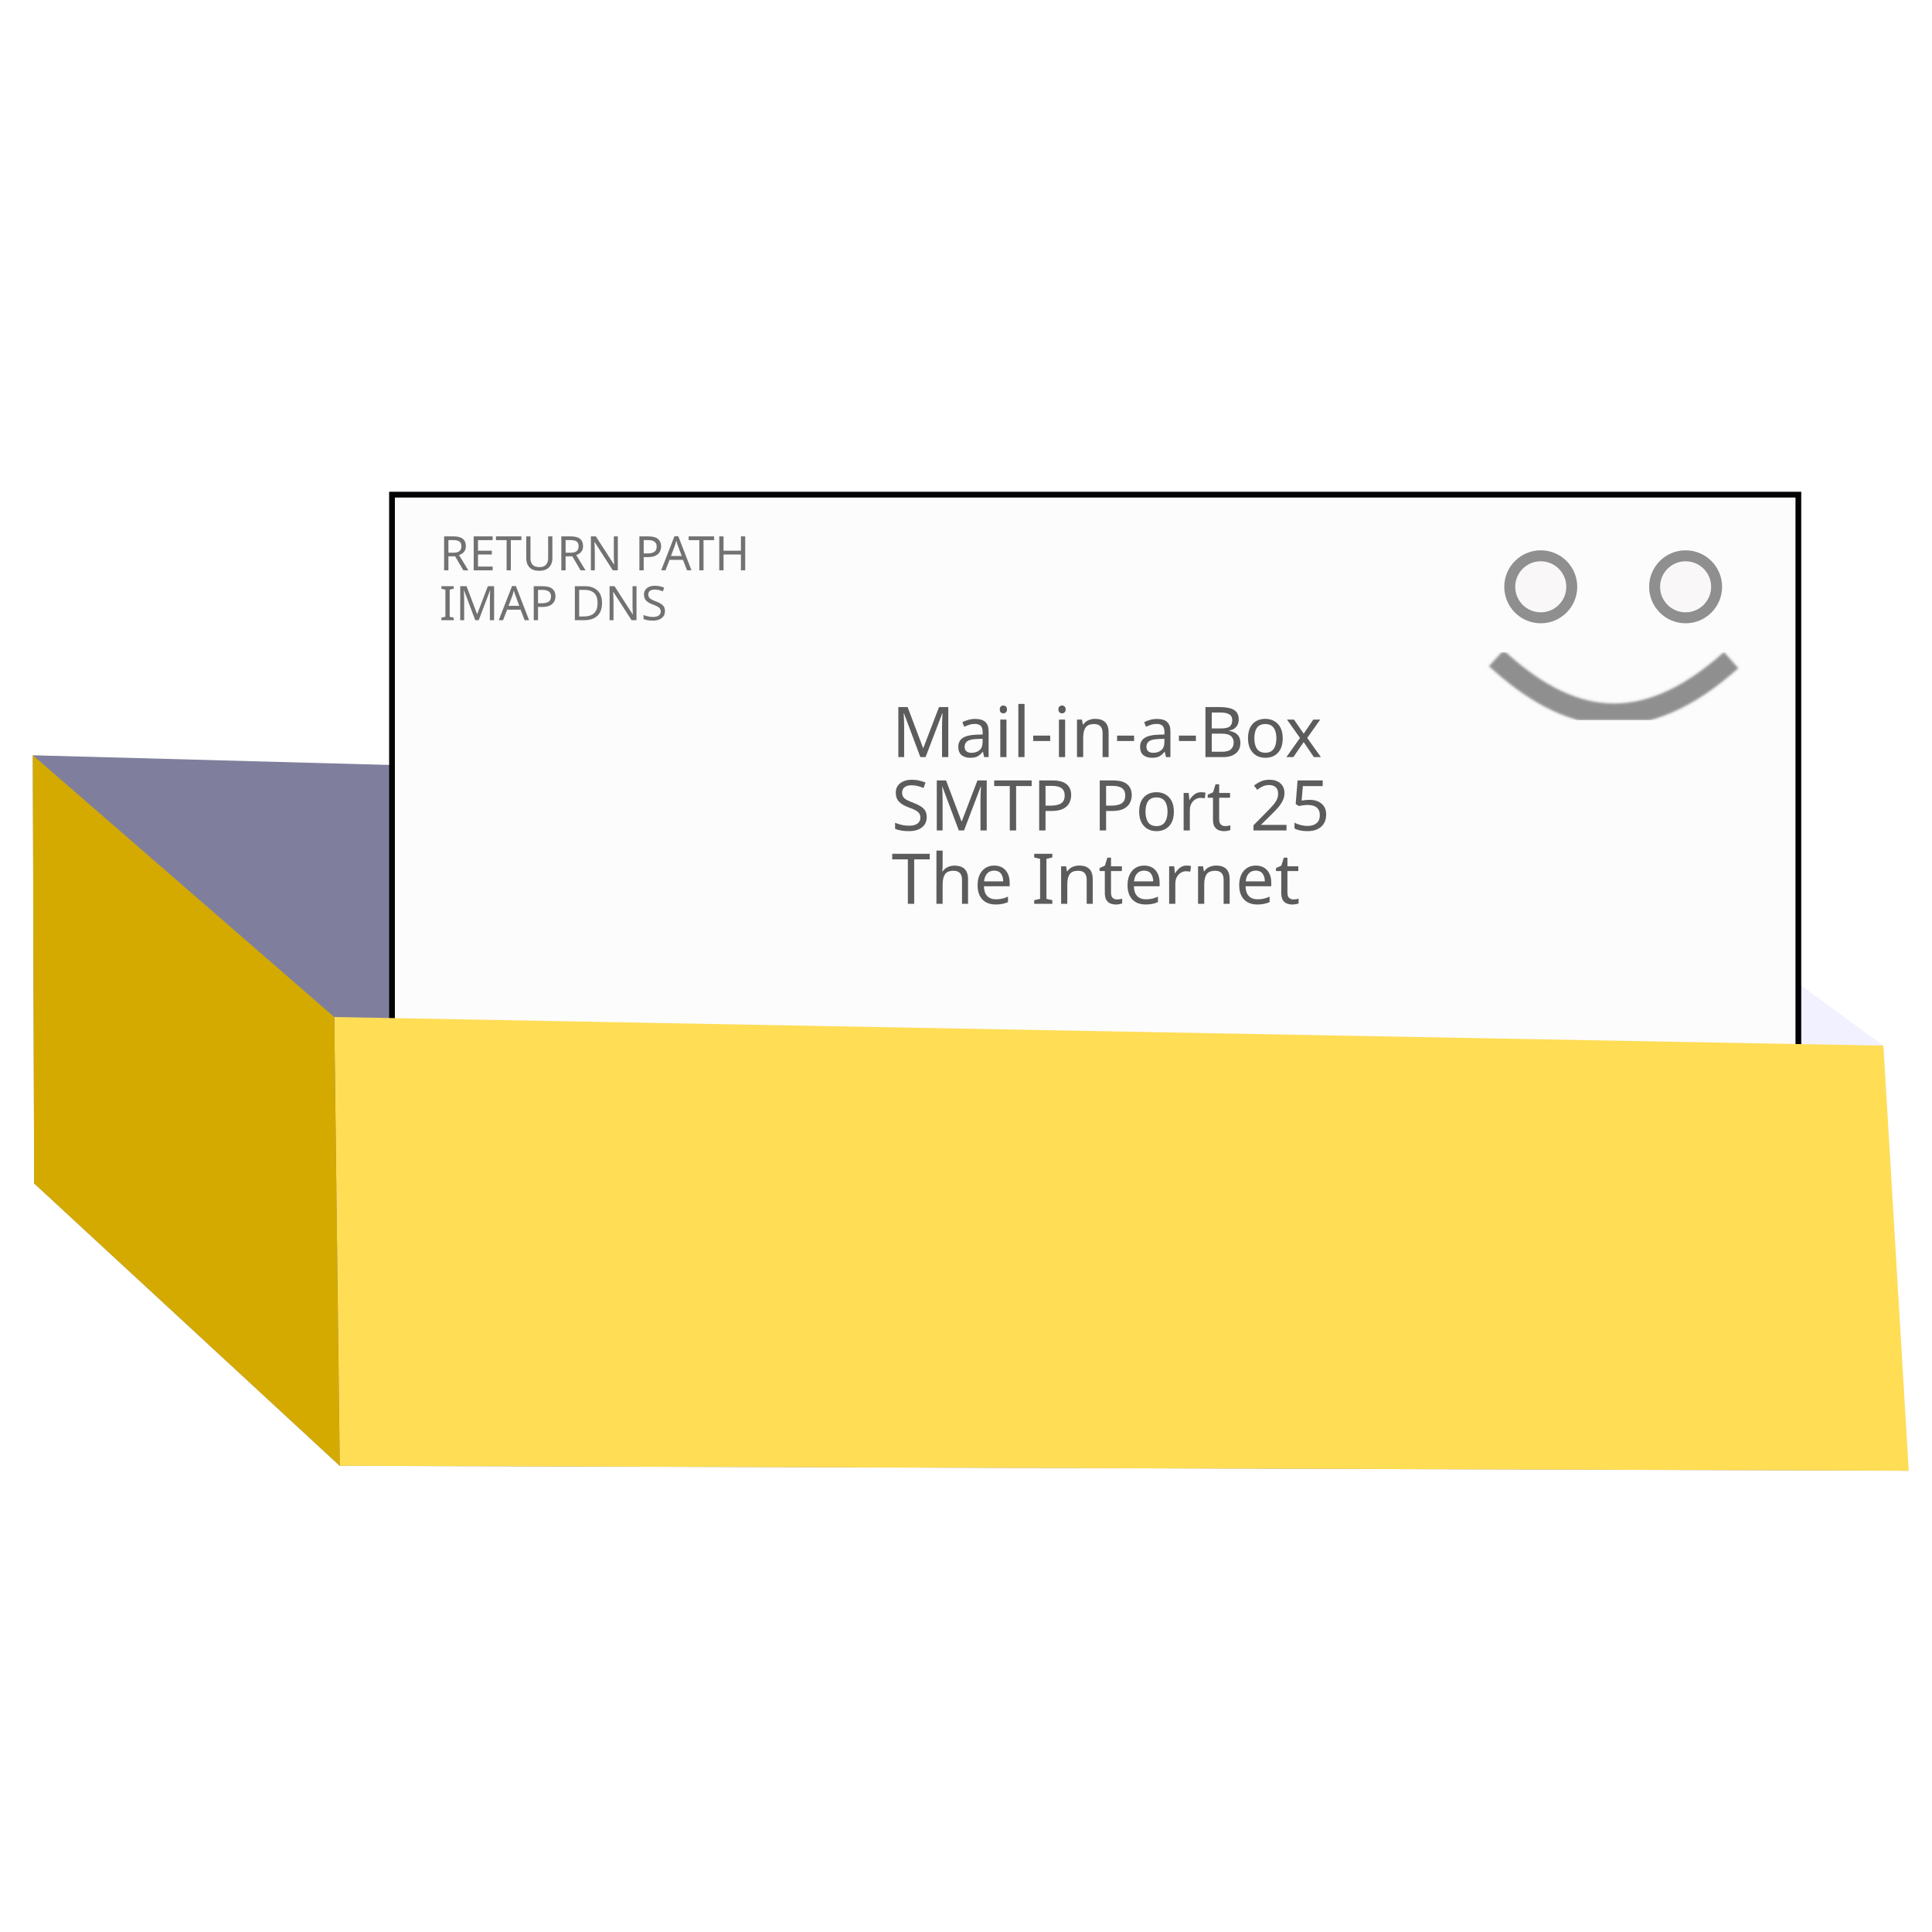
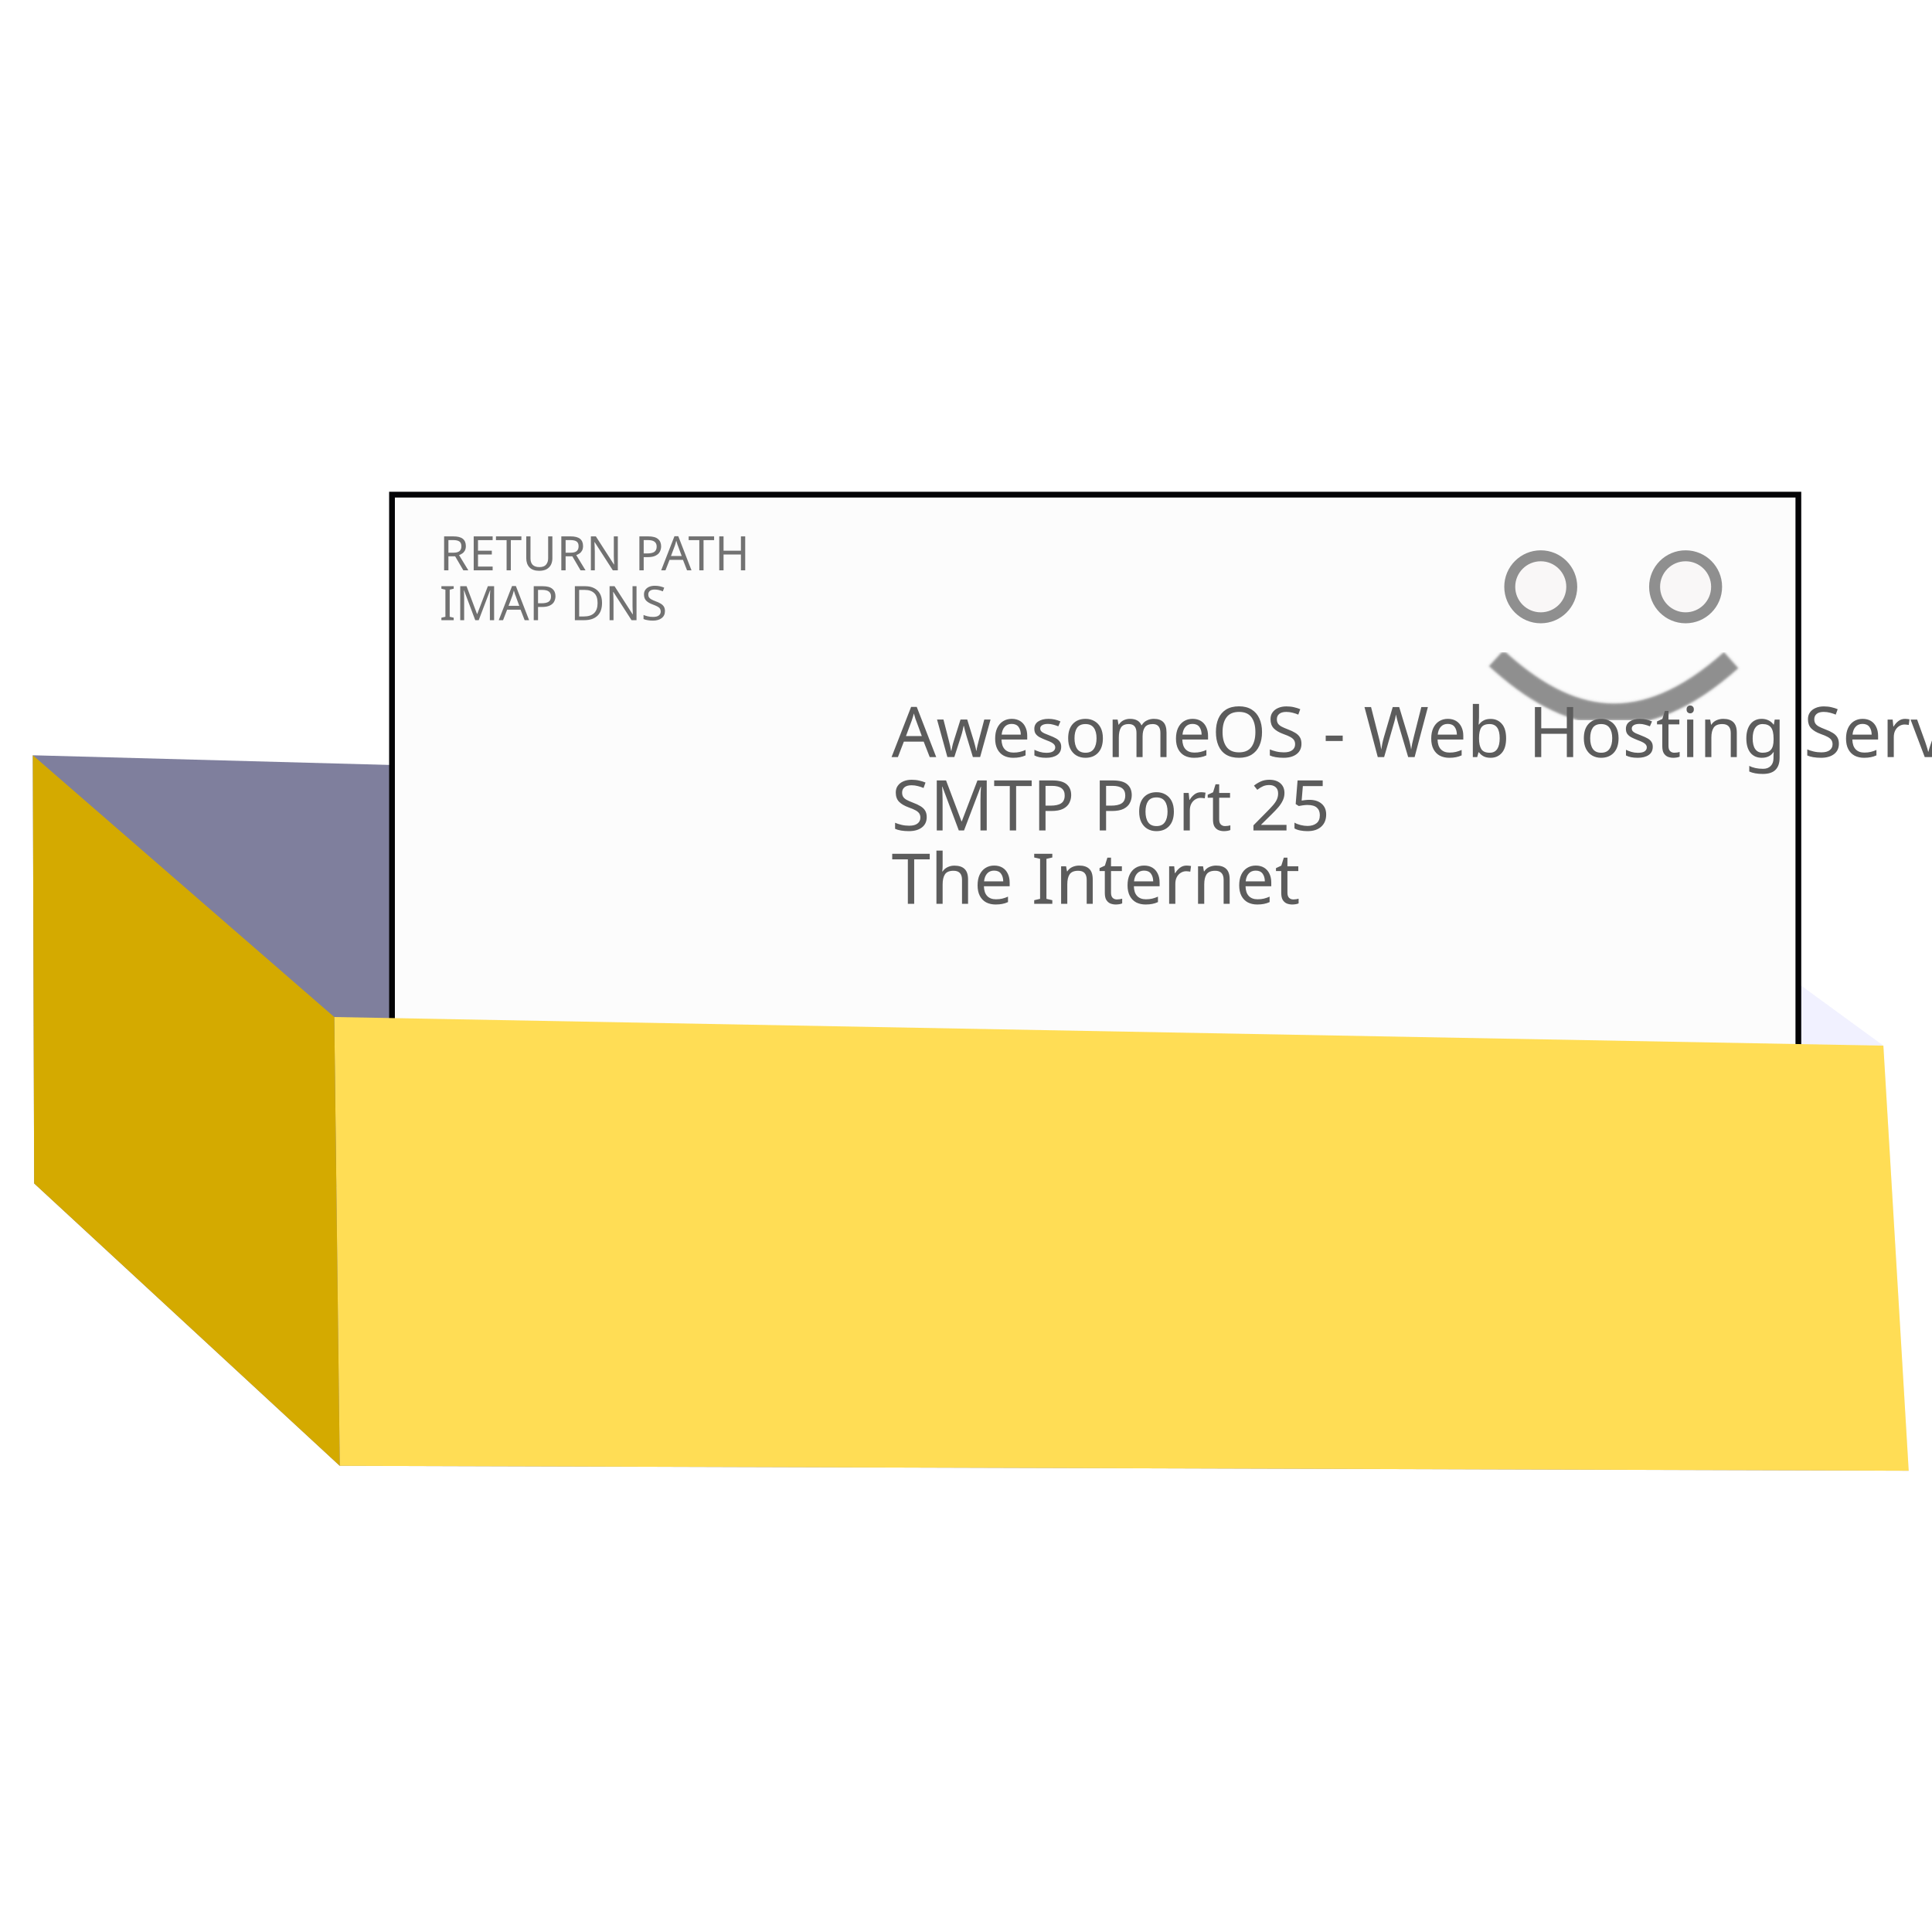
<svg xmlns="http://www.w3.org/2000/svg" width="400" height="400" id="svg2" version="1.1">
  <defs id="defs4">
    <linearGradient x1="22.489" y1="27.182" gradientTransform="matrix(0.0012124,-0.37049,-0.36175,-0.0011838,26.803,15.353)" x2="3.595" gradientUnits="userSpaceOnUse" y2="27.182" id="linearGradient2641">
      <stop offset="0" style="stop-color:#fff" id="stop4224-8" />
      <stop offset="1" style="stop-color:#fff;stop-opacity:0" id="stop4226-8" />
    </linearGradient>
    <linearGradient x1="3.376" y1="12.861" gradientTransform="matrix(-0.0010454,0.31945,-0.31335,-0.0010254,24.835,-1.0717)" x2="47.225" gradientUnits="userSpaceOnUse" y2="12.162" id="linearGradient2644">
      <stop offset="0" style="stop-color:#ecb56c" id="stop3313" />
      <stop offset=".824" style="stop-color:#e86225" id="stop3315" />
      <stop offset="1" style="stop-color:#b07c0b;stop-opacity:0" id="stop3317" />
    </linearGradient>
    <linearGradient x1="23.002" y1="19.07" gradientTransform="matrix(0.0032724,-0.99999,0.99999,0.0032724,-0.054776,22.933)" x2="9" gradientUnits="userSpaceOnUse" y2="19" id="linearGradient2646">
      <stop offset="0" style="stop-color:#cc7032" id="stop3305" />
      <stop offset=".827" style="stop-color:#bb2d13" id="stop3307" />
      <stop offset="1" style="stop-color:#a87300;stop-opacity:0" id="stop3309" />
    </linearGradient>
    <linearGradient x1="23.929" y1="30.773" gradientTransform="matrix(0.46573,0,0,0.4851,0.82217,-3.1019)" x2="23.929" gradientUnits="userSpaceOnUse" y2="45.531" id="linearGradient2676">
      <stop offset="0" style="stop-color:#1e1e1e" id="stop4120-6" />
      <stop offset="1" style="stop-color:#1e1e1e;stop-opacity:0" id="stop4122-2" />
    </linearGradient>
    <linearGradient x1="23.904" y1="35.75" gradientTransform="matrix(0.46574,0,0,0.48509,0.82236,-1.4684)" x2="23.904" gradientUnits="userSpaceOnUse" y2="16.007" id="linearGradient2679">
      <stop offset="0" style="stop-color:#1e1e1e" id="stop4120" />
      <stop offset="1" style="stop-color:#1e1e1e;stop-opacity:0" id="stop4122" />
    </linearGradient>
    <linearGradient x1="25.577" y1="15" gradientTransform="matrix(0.44186,0,0,0.46429,1.3954,-2.6964)" x2="25.577" gradientUnits="userSpaceOnUse" y2="44.001" id="linearGradient2682">
      <stop offset="0" style="stop-color:#fff" id="stop4102" />
      <stop offset="1" style="stop-color:#fff;stop-opacity:0" id="stop4104" />
    </linearGradient>
    <linearGradient x1="20.053" y1="8.163" gradientTransform="matrix(0.46667,0,0,0.45455,0.80002,-1.7273)" x2="19.875" gradientUnits="userSpaceOnUse" y2="45.6" id="linearGradient2685">
      <stop offset="0" style="stop-color:#fff" id="stop4498" />
      <stop offset=".874" style="stop-color:#cfcfcf" id="stop4502" />
      <stop offset="1" style="stop-color:#999" id="stop4504" />
    </linearGradient>
    <linearGradient x1="28.103" y1="45" gradientTransform="matrix(0.46667,0,0,0.50064,0.80002,-3.7786)" x2="28.103" gradientUnits="userSpaceOnUse" y2="14.038" id="linearGradient2687">
      <stop offset="0" style="stop-color:#727272" id="stop4108" />
      <stop offset="1" style="stop-color:#bebebe" id="stop4110" />
    </linearGradient>
    <linearGradient x1="302.86" y1="366.65" gradientTransform="matrix(0.065534,0,0,0.024706,-69.188,10.577)" x2="302.86" gradientUnits="userSpaceOnUse" y2="609.51" id="linearGradient2720-766-26-906">
      <stop offset="0" style="stop-color:#1e1e1e;stop-opacity:0" id="stop4066" />
      <stop offset=".5" style="stop-color:#1e1e1e" id="stop4068" />
      <stop offset="1" style="stop-color:#1e1e1e;stop-opacity:0" id="stop4070" />
    </linearGradient>
    <radialGradient r="117.14" gradientTransform="matrix(0.065534,0,0,0.024706,-69.175,10.577)" cx="605.71" cy="486.65" gradientUnits="userSpaceOnUse" id="radialGradient2722-303-187-273">
      <stop offset="0" style="stop-color:#1e1e1e" id="stop4074" />
      <stop offset="1" style="stop-color:#1e1e1e;stop-opacity:0" id="stop4076" />
    </radialGradient>
    <radialGradient r="117.14" gradientTransform="matrix(-0.065534,0,0,0.024706,-21.829,10.577)" cx="605.71" cy="486.65" gradientUnits="userSpaceOnUse" id="radialGradient2724-226-535-494">
      <stop offset="0" style="stop-color:#1e1e1e" id="stop4080" />
      <stop offset="1" style="stop-color:#1e1e1e;stop-opacity:0" id="stop4082" />
    </radialGradient>
    <filter id="filter3920">
      <feGaussianBlur stdDeviation="0.27" id="feGaussianBlur3922" />
    </filter>
  </defs>
  <g id="layer1" transform="translate(-1.269564,-564.9512)">
    <path id="path3061" style="opacity:0.63;fill:#353564;fill-opacity:1;fill-rule:evenodd;stroke:none" d="m 8.342,809.969 -0.276,-88.647 312.409,8.483 4.169,84.167 z" />
    <path id="path3059" style="opacity:0.63;fill:#4d4d9f;fill-opacity:1;fill-rule:evenodd;stroke:none" d="m 8.342,809.969 63.273,58.468 324.829,1.014 -71.799,-55.48 z" />
    <path id="path3063" style="opacity:0.63;fill:#e9e9ff;fill-opacity:1;fill-rule:evenodd;stroke:none" d="m 324.645,813.972 71.799,55.48 -5.244,-88.01 -70.724,-51.637 z" />
    <rect style="opacity:0.999;fill:#fcfcfc;fill-opacity:1;stroke:#040406;stroke-width:1.195;stroke-miterlimit:4;stroke-dasharray:none;stroke-opacity:1" id="rect950" width="122.377" height="291.172" x="-789.735" y="82.43" transform="rotate(-90)" />
    <path id="path3067" style="fill:#ffdd55;fill-opacity:1;fill-rule:evenodd;stroke:none" d="m 71.615,868.438 -1.142,-92.922 320.728,5.927 5.244,88.01 z" />
    <path id="path3069" style="fill:#d4aa00;fill-opacity:1;fill-rule:evenodd;stroke:none" d="M 8.342,809.969 71.615,868.438 70.472,775.516 8.067,721.322 z" />
    <circle style="fill:#f9f7f7;fill-opacity:1;stroke:#8f8f8f;stroke-width:2.269;stroke-linecap:round;stroke-miterlimit:4;stroke-dasharray:none;stroke-opacity:1" id="path3042" cx="320.266" cy="686.442" r="6.419" />
    <circle style="fill:#f9f7f7;fill-opacity:1;stroke:#8f8f8f;stroke-width:2.269;stroke-linecap:round;stroke-miterlimit:4;stroke-dasharray:none;stroke-opacity:1" id="path3042-1" cx="350.256" cy="686.442" r="6.419" />
    <path style="fill:none;stroke:#8f8f8f;stroke-width:4;stroke-linecap:butt;stroke-linejoin:miter;stroke-miterlimit:4;stroke-dasharray:none;stroke-opacity:1;filter:url(#filter3920)" d="m 270.912,697.487 c 13.287,12.201 26.851,15.309 43.571,0.357" id="path3898" transform="matrix(1.116119,0,0,1.116119,8.685406,-77.25025)" />
    <text xml:space="preserve" style="font-style:normal;font-weight:normal;font-size:9.844px;line-height:1;font-family:sans-serif;letter-spacing:0px;word-spacing:0px;fill:#727272;fill-opacity:1;stroke:none;stroke-width:0.246" x="92.267" y="683.037" id="text954">
      <tspan id="tspan952" x="92.267" y="683.037" style="font-style:normal;font-variant:normal;font-weight:normal;font-stretch:normal;font-family:Ubuntu;-inkscape-font-specification:Ubuntu;fill:#727272;fill-opacity:1;stroke-width:0.246">RETURN PATH</tspan>
      <tspan x="92.267" y="693.351" style="font-style:normal;font-variant:normal;font-weight:normal;font-stretch:normal;font-family:Ubuntu;-inkscape-font-specification:Ubuntu;fill:#727272;fill-opacity:1;stroke-width:0.246" id="tspan986">IMAP DNS</tspan>
    </text>
    <text xml:space="preserve" style="font-style:normal;font-weight:normal;font-size:14.494px;line-height:1;font-family:sans-serif;letter-spacing:0px;word-spacing:0px;fill:#5c5c5c;fill-opacity:1;stroke:none;stroke-width:0.362" x="185.857" y="721.706" id="text954-2">
-       <tspan id="tspan952-8" x="185.857" y="721.706" style="font-style:normal;font-variant:normal;font-weight:normal;font-stretch:normal;font-family:Ubuntu;-inkscape-font-specification:Ubuntu;fill:#5c5c5c;fill-opacity:1;stroke-width:0.362">Mail-in-a-Box</tspan>
+       <tspan id="tspan952-8" x="185.857" y="721.706" style="font-style:normal;font-variant:normal;font-weight:normal;font-stretch:normal;font-family:Ubuntu;-inkscape-font-specification:Ubuntu;fill:#5c5c5c;fill-opacity:1;stroke-width:0.362">AwesomeOS - Web Hosting Server</tspan>
      <tspan x="185.857" y="736.892" style="font-style:normal;font-variant:normal;font-weight:normal;font-stretch:normal;font-family:Ubuntu;-inkscape-font-specification:Ubuntu;fill:#5c5c5c;fill-opacity:1;stroke-width:0.362" id="tspan980">SMTP Port 25</tspan>
      <tspan x="185.857" y="752.077" style="font-style:normal;font-variant:normal;font-weight:normal;font-stretch:normal;font-family:Ubuntu;-inkscape-font-specification:Ubuntu;fill:#5c5c5c;fill-opacity:1;stroke-width:0.362" id="tspan984">The Internet</tspan>
      <tspan x="185.857" y="766.571" style="font-style:normal;font-variant:normal;font-weight:normal;font-stretch:normal;font-family:Ubuntu;-inkscape-font-specification:Ubuntu;fill:#5c5c5c;fill-opacity:1;stroke-width:0.362" id="tspan982" />
    </text>
  </g>
</svg>
